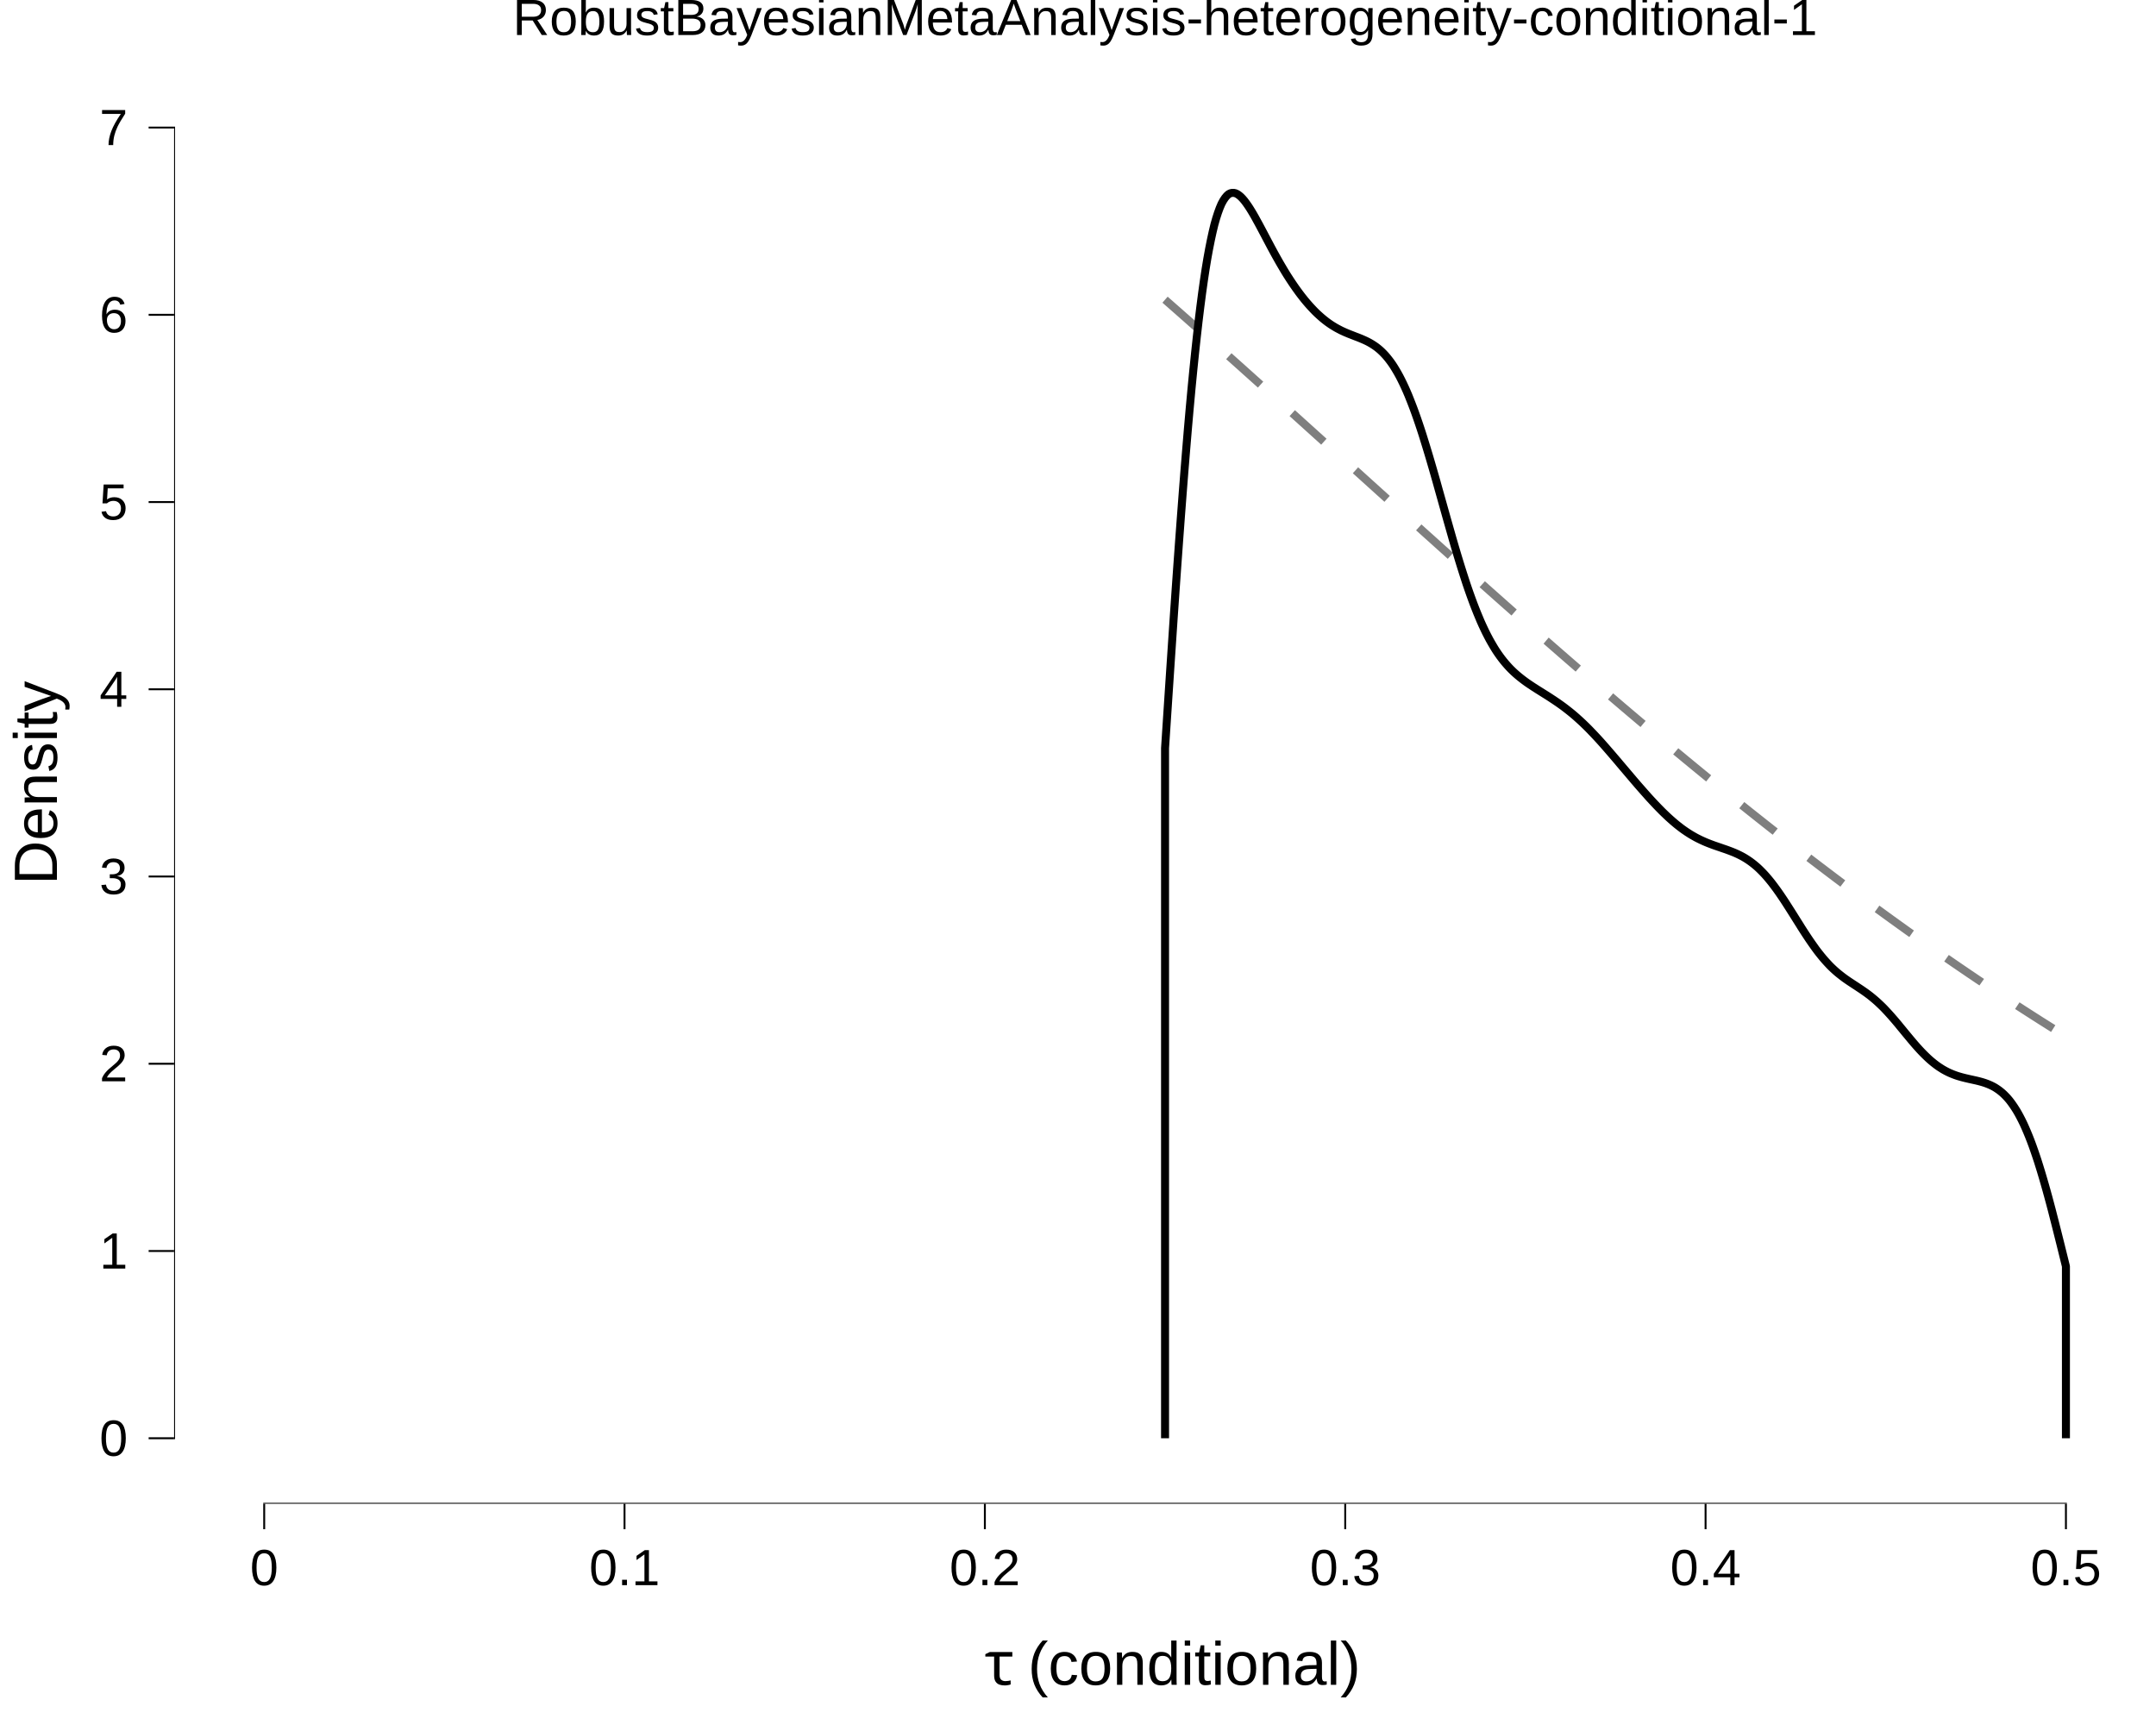
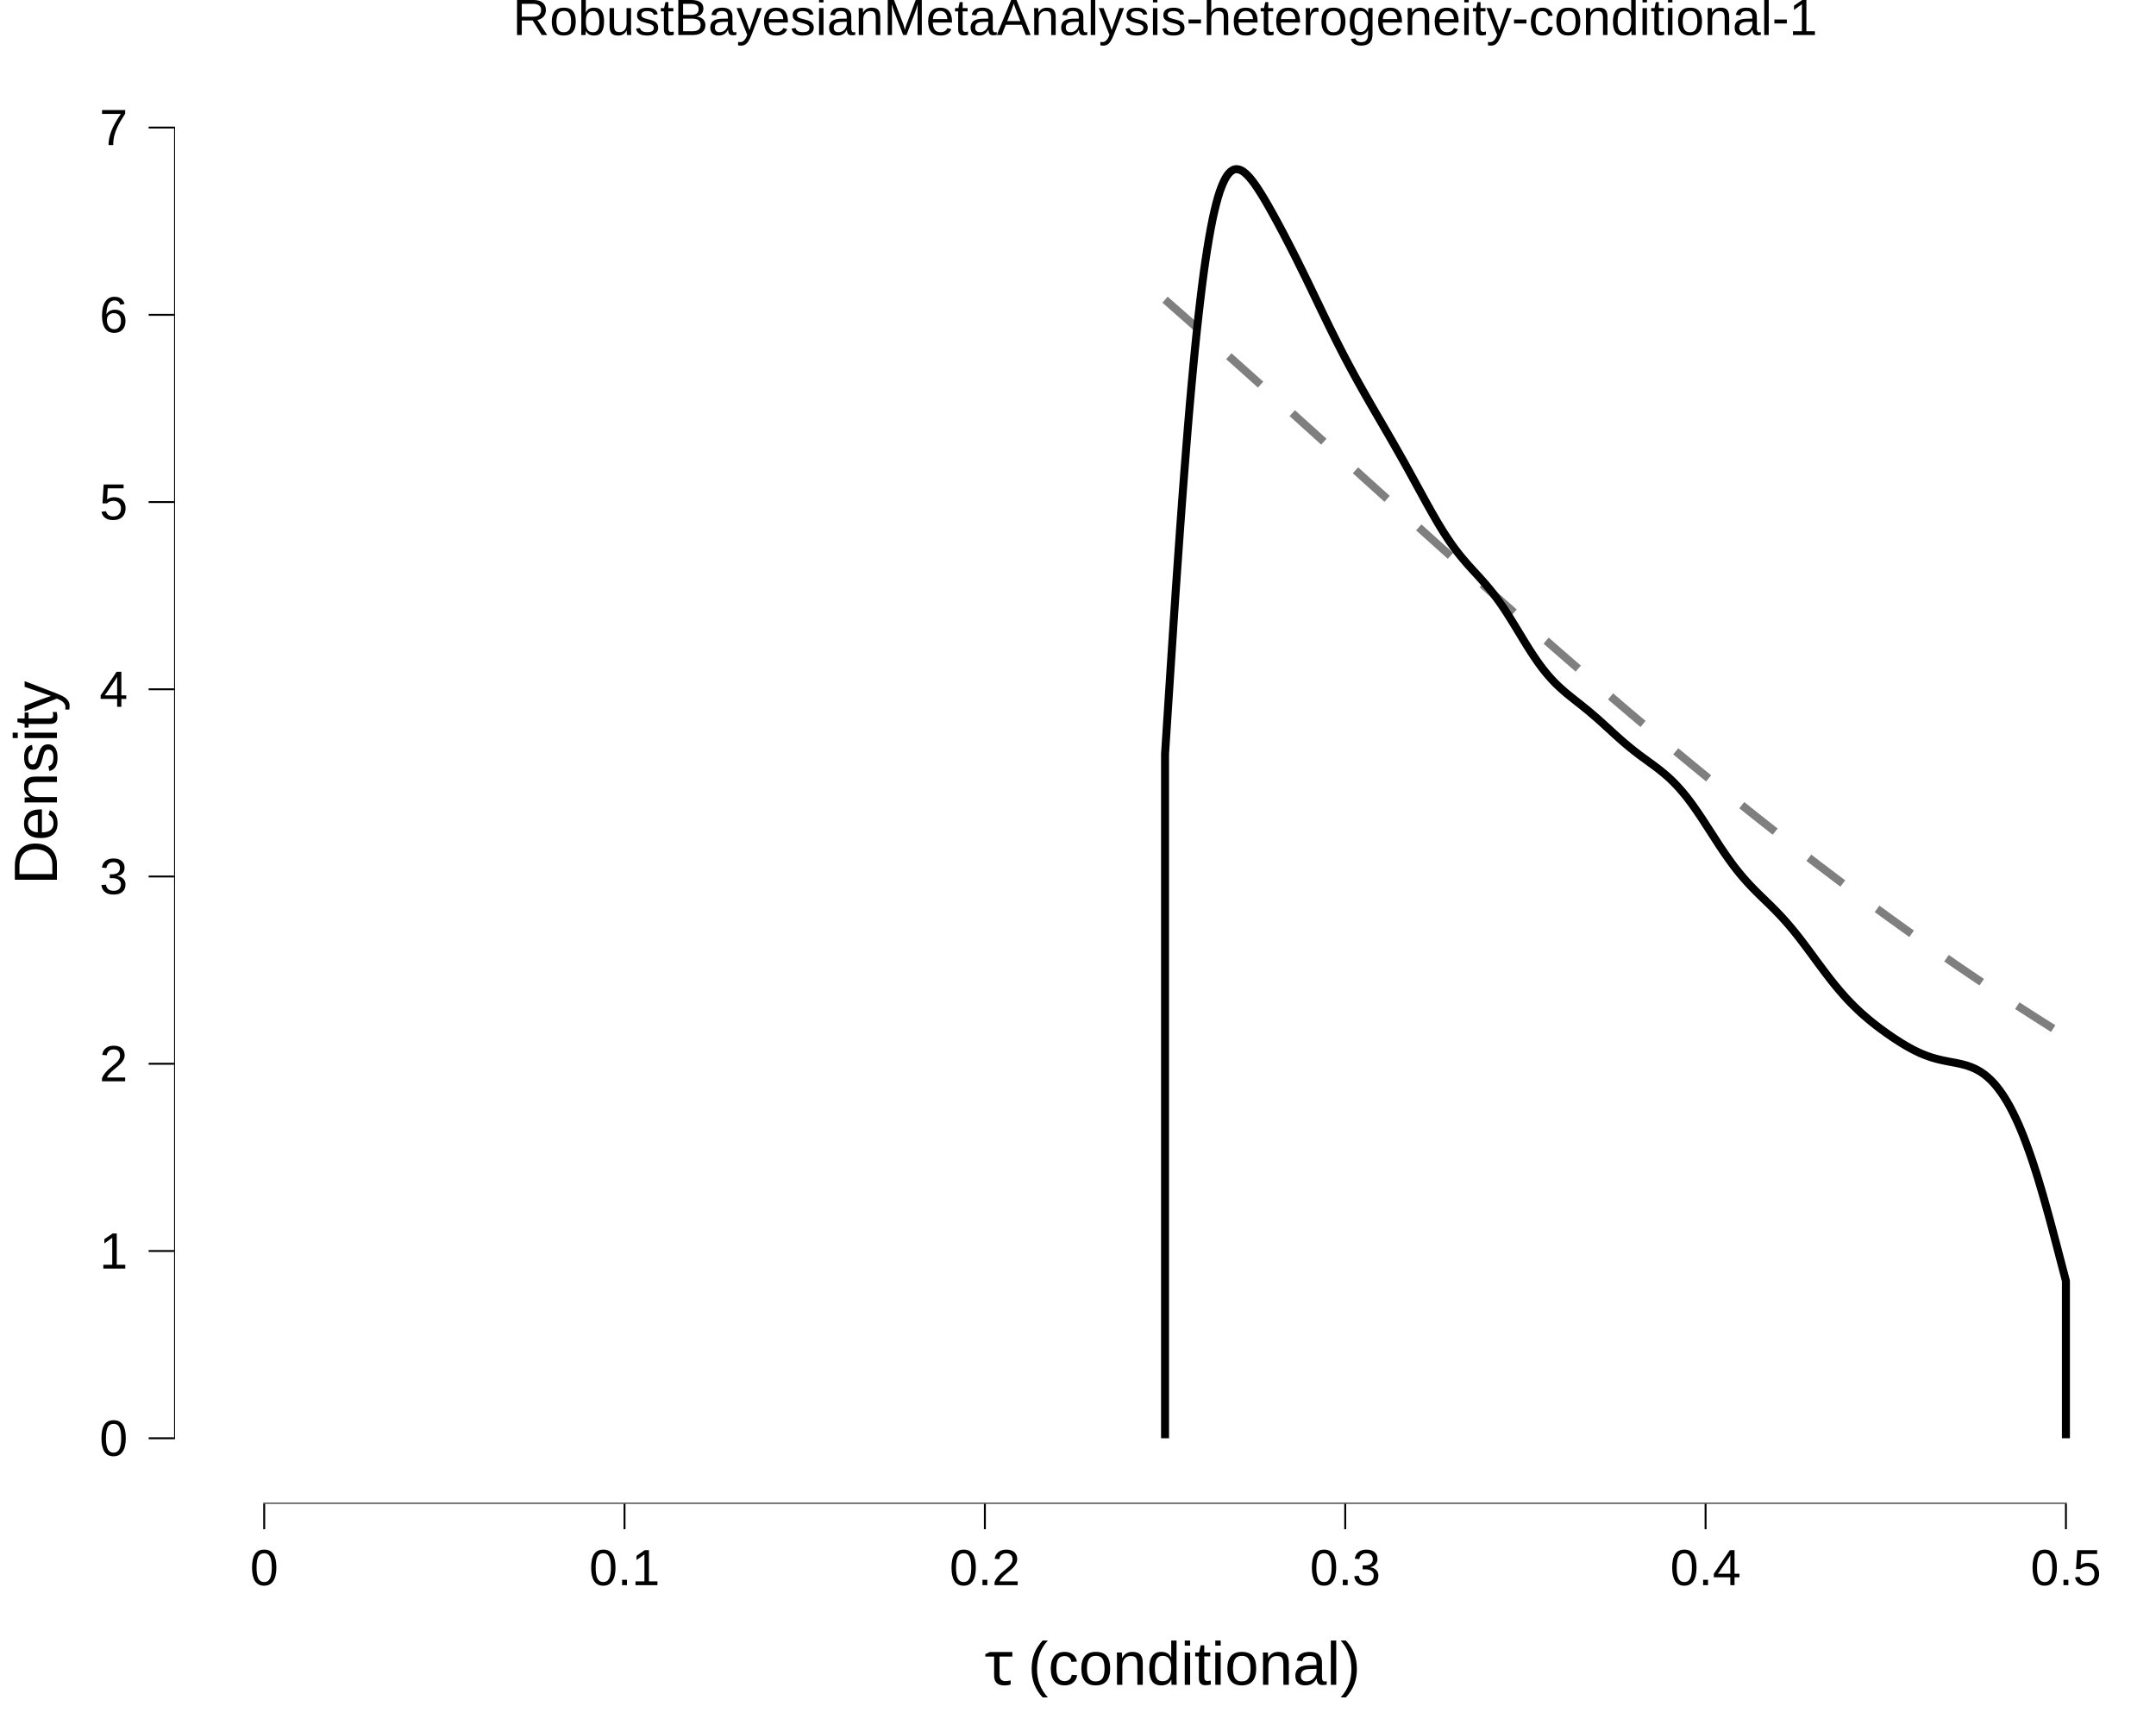
<svg xmlns="http://www.w3.org/2000/svg" viewBox="0 0 720.00 576.00">
  <defs>
    <style type="text/css">
    line, polyline, polygon, path, rect, circle {
      fill: none;
      stroke: #000000;
      stroke-linecap: round;
      stroke-linejoin: round;
      stroke-miterlimit: 10.00;
    }
  </style>
  </defs>
  <rect width="100%" height="100%" style="stroke: none; fill: #FFFFFF;" />
  <rect x="0.00" y="0.00" width="720.00" height="576.00" style="stroke-width: 10.67; stroke: none;" />
  <defs>
    <clipPath id="cpNTguMTR8NzIwLjAwfDUwMi4xM3wyMC43MQ==">
      <rect x="58.14" y="20.71" width="661.86" height="481.41" />
    </clipPath>
  </defs>
  <rect x="58.14" y="20.71" width="661.86" height="481.41" style="stroke-width: 10.67; stroke: none;" clip-path="url(#cpNTguMTR8NzIwLjAwfDUwMi4xM3wyMC43MQ==)" />
  <polyline points="389.07,100.07 389.37,100.33 389.67,100.60 389.97,100.86 390.27,101.13 390.58,101.39 390.88,101.66 391.18,101.92 391.48,102.19 391.78,102.45 392.08,102.72 392.38,102.98 392.68,103.25 392.99,103.51 393.29,103.78 393.59,104.04 393.89,104.31 394.19,104.57 394.49,104.84 394.79,105.10 395.09,105.37 395.39,105.64 395.70,105.90 396.00,106.17 396.30,106.43 396.60,106.70 396.90,106.97 397.20,107.23 397.50,107.50 397.80,107.77 398.10,108.03 398.41,108.30 398.71,108.57 399.01,108.83 399.31,109.10 399.61,109.37 399.91,109.63 400.21,109.90 400.51,110.17 400.81,110.43 401.12,110.70 401.42,110.97 401.72,111.24 402.02,111.50 402.32,111.77 402.62,112.04 402.92,112.30 403.22,112.57 403.53,112.84 403.83,113.11 404.13,113.38 404.43,113.64 404.73,113.91 405.03,114.18 405.33,114.45 405.63,114.72 405.93,114.98 406.24,115.25 406.54,115.52 406.84,115.79 407.14,116.06 407.44,116.32 407.74,116.59 408.04,116.86 408.34,117.13 408.64,117.40 408.95,117.67 409.25,117.94 409.55,118.20 409.85,118.47 410.15,118.74 410.45,119.01 410.75,119.28 411.05,119.55 411.36,119.82 411.66,120.09 411.96,120.36 412.26,120.63 412.56,120.90 412.86,121.16 413.16,121.43 413.46,121.70 413.76,121.97 414.07,122.24 414.37,122.51 414.67,122.78 414.97,123.05 415.27,123.32 415.57,123.59 415.87,123.86 416.17,124.13 416.47,124.40 416.78,124.67 417.08,124.94 417.38,125.21 417.68,125.48 417.98,125.75 418.28,126.02 418.58,126.29 418.88,126.56 419.18,126.83 419.49,127.10 419.79,127.37 420.09,127.64 420.39,127.91 420.69,128.18 420.99,128.45 421.29,128.72 421.59,128.99 421.90,129.26 422.20,129.54 422.50,129.81 422.80,130.08 423.10,130.35 423.40,130.62 423.70,130.89 424.00,131.16 424.30,131.43 424.61,131.70 424.91,131.97 425.21,132.24 425.51,132.51 425.81,132.79 426.11,133.06 426.41,133.33 426.71,133.60 427.01,133.87 427.32,134.14 427.62,134.41 427.92,134.68 428.22,134.95 428.52,135.23 428.82,135.50 429.12,135.77 429.42,136.04 429.73,136.31 430.03,136.58 430.33,136.85 430.63,137.13 430.93,137.40 431.23,137.67 431.53,137.94 431.83,138.21 432.13,138.48 432.44,138.75 432.74,139.03 433.04,139.30 433.34,139.57 433.64,139.84 433.94,140.11 434.24,140.38 434.54,140.66 434.84,140.93 435.15,141.20 435.45,141.47 435.75,141.74 436.05,142.02 436.35,142.29 436.65,142.56 436.95,142.83 437.25,143.10 437.55,143.37 437.86,143.65 438.16,143.92 438.46,144.19 438.76,144.46 439.06,144.73 439.36,145.01 439.66,145.28 439.96,145.55 440.27,145.82 440.57,146.09 440.87,146.37 441.17,146.64 441.47,146.91 441.77,147.18 442.07,147.46 442.37,147.73 442.67,148.00 442.98,148.27 443.28,148.54 443.58,148.82 443.88,149.09 444.18,149.36 444.48,149.63 444.78,149.90 445.08,150.18 445.38,150.45 445.69,150.72 445.99,150.99 446.29,151.27 446.59,151.54 446.89,151.81 447.19,152.08 447.49,152.35 447.79,152.63 448.09,152.90 448.40,153.17 448.70,153.44 449.00,153.71 449.30,153.99 449.60,154.26 449.90,154.53 450.20,154.80 450.50,155.08 450.81,155.35 451.11,155.62 451.41,155.89 451.71,156.16 452.01,156.44 452.31,156.71 452.61,156.98 452.91,157.25 453.21,157.53 453.52,157.80 453.82,158.07 454.12,158.34 454.42,158.61 454.72,158.89 455.02,159.16 455.32,159.43 455.62,159.70 455.92,159.97 456.23,160.25 456.53,160.52 456.83,160.79 457.13,161.06 457.43,161.34 457.73,161.61 458.03,161.88 458.33,162.15 458.64,162.42 458.94,162.70 459.24,162.97 459.54,163.24 459.84,163.51 460.14,163.78 460.44,164.06 460.74,164.33 461.04,164.60 461.35,164.87 461.65,165.14 461.95,165.41 462.25,165.69 462.55,165.96 462.85,166.23 463.15,166.50 463.45,166.77 463.75,167.05 464.06,167.32 464.36,167.59 464.66,167.86 464.96,168.13 465.26,168.40 465.56,168.68 465.86,168.95 466.16,169.22 466.46,169.49 466.77,169.76 467.07,170.03 467.37,170.31 467.67,170.58 467.97,170.85 468.27,171.12 468.57,171.39 468.87,171.66 469.18,171.93 469.48,172.21 469.78,172.48 470.08,172.75 470.38,173.02 470.68,173.29 470.98,173.56 471.28,173.83 471.58,174.10 471.89,174.38 472.19,174.65 472.49,174.92 472.79,175.19 473.09,175.46 473.39,175.73 473.69,176.00 473.99,176.27 474.29,176.54 474.60,176.81 474.90,177.09 475.20,177.36 475.50,177.63 475.80,177.90 476.10,178.17 476.40,178.44 476.70,178.71 477.00,178.98 477.31,179.25 477.61,179.52 477.91,179.79 478.21,180.06 478.51,180.33 478.81,180.60 479.11,180.87 479.41,181.14 479.72,181.42 480.02,181.69 480.32,181.96 480.62,182.23 480.92,182.50 481.22,182.77 481.52,183.04 481.82,183.31 482.12,183.58 482.43,183.85 482.73,184.12 483.03,184.39 483.33,184.66 483.63,184.93 483.93,185.20 484.23,185.47 484.53,185.74 484.83,186.01 485.14,186.27 485.44,186.54 485.74,186.81 486.04,187.08 486.34,187.35 486.64,187.62 486.94,187.89 487.24,188.16 487.55,188.43 487.85,188.70 488.15,188.97 488.45,189.24 488.75,189.51 489.05,189.78 489.35,190.04 489.65,190.31 489.95,190.58 490.26,190.85 490.56,191.12 490.86,191.39 491.16,191.66 491.46,191.93 491.76,192.20 492.06,192.46 492.36,192.73 492.66,193.00 492.97,193.27 493.27,193.54 493.57,193.81 493.87,194.07 494.17,194.34 494.47,194.61 494.77,194.88 495.07,195.15 495.37,195.41 495.68,195.68 495.98,195.95 496.28,196.22 496.58,196.49 496.88,196.75 497.18,197.02 497.48,197.29 497.78,197.56 498.09,197.82 498.39,198.09 498.69,198.36 498.99,198.63 499.29,198.89 499.59,199.16 499.89,199.43 500.19,199.69 500.49,199.96 500.80,200.23 501.10,200.50 501.40,200.76 501.70,201.03 502.00,201.30 502.30,201.56 502.60,201.83 502.90,202.10 503.20,202.36 503.51,202.63 503.81,202.89 504.11,203.16 504.41,203.43 504.71,203.69 505.01,203.96 505.31,204.23 505.61,204.49 505.92,204.76 506.22,205.02 506.52,205.29 506.82,205.56 507.12,205.82 507.42,206.09 507.72,206.35 508.02,206.62 508.32,206.88 508.63,207.15 508.93,207.41 509.23,207.68 509.53,207.94 509.83,208.21 510.13,208.47 510.43,208.74 510.73,209.00 511.03,209.27 511.34,209.53 511.64,209.80 511.94,210.06 512.24,210.33 512.54,210.59 512.84,210.86 513.14,211.12 513.44,211.38 513.74,211.65 514.05,211.91 514.35,212.18 514.65,212.44 514.95,212.70 515.25,212.97 515.55,213.23 515.85,213.49 516.15,213.76 516.46,214.02 516.76,214.28 517.06,214.55 517.36,214.81 517.66,215.07 517.96,215.34 518.26,215.60 518.56,215.86 518.86,216.13 519.17,216.39 519.47,216.65 519.77,216.91 520.07,217.18 520.37,217.44 520.67,217.70 520.97,217.96 521.27,218.23 521.57,218.49 521.88,218.75 522.18,219.01 522.48,219.27 522.78,219.54 523.08,219.80 523.38,220.06 523.68,220.32 523.98,220.58 524.28,220.84 524.59,221.11 524.89,221.37 525.19,221.63 525.49,221.89 525.79,222.15 526.09,222.41 526.39,222.67 526.69,222.93 527.00,223.19 527.30,223.45 527.60,223.71 527.90,223.97 528.20,224.23 528.50,224.50 528.80,224.76 529.10,225.02 529.40,225.28 529.71,225.54 530.01,225.79 530.31,226.05 530.61,226.31 530.91,226.57 531.21,226.83 531.51,227.09 531.81,227.35 532.11,227.61 532.42,227.87 532.72,228.13 533.02,228.39 533.32,228.65 533.62,228.91 533.92,229.16 534.22,229.42 534.52,229.68 534.83,229.94 535.13,230.20 535.43,230.46 535.73,230.71 536.03,230.97 536.33,231.23 536.63,231.49 536.93,231.75 537.23,232.00 537.54,232.26 537.84,232.52 538.14,232.77 538.44,233.03 538.74,233.29 539.04,233.55 539.34,233.80 539.64,234.06 539.94,234.32 540.25,234.57 540.55,234.83 540.85,235.09 541.15,235.34 541.45,235.60 541.75,235.86 542.05,236.11 542.35,236.37 542.65,236.62 542.96,236.88 543.26,237.13 543.56,237.39 543.86,237.65 544.16,237.90 544.46,238.16 544.76,238.41 545.06,238.67 545.37,238.92 545.67,239.18 545.97,239.43 546.27,239.69 546.57,239.94 546.87,240.19 547.17,240.45 547.47,240.70 547.77,240.96 548.08,241.21 548.38,241.47 548.68,241.72 548.98,241.97 549.28,242.23 549.58,242.48 549.88,242.73 550.18,242.99 550.48,243.24 550.79,243.49 551.09,243.75 551.39,244.00 551.69,244.25 551.99,244.50 552.29,244.76 552.59,245.01 552.89,245.26 553.20,245.51 553.50,245.77 553.80,246.02 554.10,246.27 554.40,246.52 554.70,246.77 555.00,247.03 555.30,247.28 555.60,247.53 555.91,247.78 556.21,248.03 556.51,248.28 556.81,248.53 557.11,248.78 557.41,249.03 557.71,249.28 558.01,249.53 558.31,249.79 558.62,250.04 558.92,250.29 559.22,250.54 559.52,250.79 559.82,251.04 560.12,251.29 560.42,251.53 560.72,251.78 561.02,252.03 561.33,252.28 561.63,252.53 561.93,252.78 562.23,253.03 562.53,253.28 562.83,253.53 563.13,253.78 563.43,254.02 563.74,254.27 564.04,254.52 564.34,254.77 564.64,255.02 564.94,255.27 565.24,255.51 565.54,255.76 565.84,256.01 566.14,256.26 566.45,256.50 566.75,256.75 567.05,257.00 567.35,257.24 567.65,257.49 567.95,257.74 568.25,257.98 568.55,258.23 568.85,258.48 569.16,258.72 569.46,258.97 569.76,259.22 570.06,259.46 570.36,259.71 570.66,259.95 570.96,260.20 571.26,260.44 571.56,260.69 571.87,260.93 572.17,261.18 572.47,261.42 572.77,261.67 573.07,261.91 573.37,262.16 573.67,262.40 573.97,262.65 574.28,262.89 574.58,263.13 574.88,263.38 575.18,263.62 575.48,263.87 575.78,264.11 576.08,264.35 576.38,264.60 576.68,264.84 576.99,265.08 577.29,265.33 577.59,265.57 577.89,265.81 578.19,266.05 578.49,266.30 578.79,266.54 579.09,266.78 579.39,267.02 579.70,267.26 580.00,267.51 580.30,267.75 580.60,267.99 580.90,268.23 581.20,268.47 581.50,268.71 581.80,268.95 582.11,269.20 582.41,269.44 582.71,269.68 583.01,269.92 583.31,270.16 583.61,270.40 583.91,270.64 584.21,270.88 584.51,271.12 584.82,271.36 585.12,271.60 585.42,271.84 585.72,272.08 586.02,272.32 586.32,272.55 586.62,272.79 586.92,273.03 587.22,273.27 587.53,273.51 587.83,273.75 588.13,273.99 588.43,274.22 588.73,274.46 589.03,274.70 589.33,274.94 589.63,275.18 589.93,275.41 590.24,275.65 590.54,275.89 590.84,276.13 591.14,276.36 591.44,276.60 591.74,276.84 592.04,277.07 592.34,277.31 592.65,277.54 592.95,277.78 593.25,278.02 593.55,278.25 593.85,278.49 594.15,278.72 594.45,278.96 594.75,279.20 595.05,279.43 595.36,279.67 595.66,279.90 595.96,280.14 596.26,280.37 596.56,280.60 596.86,280.84 597.16,281.07 597.46,281.31 597.76,281.54 598.07,281.78 598.37,282.01 598.67,282.24 598.97,282.48 599.27,282.71 599.57,282.94 599.87,283.18 600.17,283.41 600.48,283.64 600.78,283.87 601.08,284.11 601.38,284.34 601.68,284.57 601.98,284.80 602.28,285.04 602.58,285.27 602.88,285.50 603.19,285.73 603.49,285.96 603.79,286.19 604.09,286.42 604.39,286.66 604.69,286.89 604.99,287.12 605.29,287.35 605.59,287.58 605.90,287.81 606.20,288.04 606.50,288.27 606.80,288.50 607.10,288.73 607.40,288.96 607.70,289.19 608.00,289.42 608.30,289.64 608.61,289.87 608.91,290.10 609.21,290.33 609.51,290.56 609.81,290.79 610.11,291.02 610.41,291.24 610.71,291.47 611.02,291.70 611.32,291.93 611.62,292.16 611.92,292.38 612.22,292.61 612.52,292.84 612.82,293.06 613.12,293.29 613.42,293.52 613.73,293.74 614.03,293.97 614.33,294.20 614.63,294.42 614.93,294.65 615.23,294.87 615.53,295.10 615.83,295.33 616.13,295.55 616.44,295.78 616.74,296.00 617.04,296.23 617.34,296.45 617.64,296.68 617.94,296.90 618.24,297.12 618.54,297.35 618.84,297.57 619.15,297.80 619.45,298.02 619.75,298.24 620.05,298.47 620.35,298.69 620.65,298.91 620.95,299.14 621.25,299.36 621.56,299.58 621.86,299.81 622.16,300.03 622.46,300.25 622.76,300.47 623.06,300.69 623.36,300.92 623.66,301.14 623.96,301.36 624.27,301.58 624.57,301.80 624.87,302.02 625.17,302.24 625.47,302.46 625.77,302.68 626.07,302.91 626.37,303.13 626.67,303.35 626.98,303.57 627.28,303.79 627.58,304.01 627.88,304.22 628.18,304.44 628.48,304.66 628.78,304.88 629.08,305.10 629.39,305.32 629.69,305.54 629.99,305.76 630.29,305.98 630.59,306.19 630.89,306.41 631.19,306.63 631.49,306.85 631.79,307.07 632.10,307.28 632.40,307.50 632.70,307.72 633.00,307.93 633.30,308.15 633.60,308.37 633.90,308.58 634.20,308.80 634.50,309.02 634.81,309.23 635.11,309.45 635.41,309.66 635.71,309.88 636.01,310.10 636.31,310.31 636.61,310.53 636.91,310.74 637.21,310.96 637.52,311.17 637.82,311.39 638.12,311.60 638.42,311.81 638.72,312.03 639.02,312.24 639.32,312.46 639.62,312.67 639.93,312.88 640.23,313.10 640.53,313.31 640.83,313.52 641.13,313.73 641.43,313.95 641.73,314.16 642.03,314.37 642.33,314.58 642.64,314.80 642.94,315.01 643.24,315.22 643.54,315.43 643.84,315.64 644.14,315.85 644.44,316.06 644.74,316.28 645.04,316.49 645.35,316.70 645.65,316.91 645.95,317.12 646.25,317.33 646.55,317.54 646.85,317.75 647.15,317.96 647.45,318.17 647.75,318.38 648.06,318.59 648.36,318.79 648.66,319.00 648.96,319.21 649.26,319.42 649.56,319.63 649.86,319.84 650.16,320.05 650.47,320.25 650.77,320.46 651.07,320.67 651.37,320.88 651.67,321.08 651.97,321.29 652.27,321.50 652.57,321.70 652.87,321.91 653.18,322.12 653.48,322.32 653.78,322.53 654.08,322.74 654.38,322.94 654.68,323.15 654.98,323.35 655.28,323.56 655.58,323.76 655.89,323.97 656.19,324.17 656.49,324.38 656.79,324.58 657.09,324.79 657.39,324.99 657.69,325.20 657.99,325.40 658.30,325.60 658.60,325.81 658.90,326.01 659.20,326.21 659.50,326.42 659.80,326.62 660.10,326.82 660.40,327.03 660.70,327.23 661.01,327.43 661.31,327.63 661.61,327.83 661.91,328.04 662.21,328.24 662.51,328.44 662.81,328.64 663.11,328.84 663.41,329.04 663.72,329.24 664.02,329.44 664.32,329.65 664.62,329.85 664.92,330.05 665.22,330.25 665.52,330.45 665.82,330.65 666.12,330.85 666.43,331.04 666.73,331.24 667.03,331.44 667.33,331.64 667.63,331.84 667.93,332.04 668.23,332.24 668.53,332.44 668.84,332.63 669.14,332.83 669.44,333.03 669.74,333.23 670.04,333.43 670.34,333.62 670.64,333.82 670.94,334.02 671.24,334.21 671.55,334.41 671.85,334.61 672.15,334.80 672.45,335.00 672.75,335.19 673.05,335.39 673.35,335.59 673.65,335.78 673.95,335.98 674.26,336.17 674.56,336.37 674.86,336.56 675.16,336.76 675.46,336.95 675.76,337.15 676.06,337.34 676.36,337.53 676.67,337.73 676.97,337.92 677.27,338.12 677.57,338.31 677.87,338.50 678.17,338.69 678.47,338.89 678.77,339.08 679.07,339.27 679.38,339.47 679.68,339.66 679.98,339.85 680.28,340.04 680.58,340.23 680.88,340.42 681.18,340.62 681.48,340.81 681.78,341.00 682.09,341.19 682.39,341.38 682.69,341.57 682.99,341.76 683.29,341.95 683.59,342.14 683.89,342.33 684.19,342.52 684.49,342.71 684.80,342.90 685.10,343.09 685.40,343.28 685.70,343.47 686.00,343.66 686.30,343.84 686.60,344.03 686.90,344.22 687.21,344.41 687.51,344.60 687.81,344.78 688.11,344.97 688.41,345.16 688.71,345.35 689.01,345.53 689.31,345.72 689.61,345.91 689.92,346.09 " style="stroke-width: 2.67; stroke: #7F7F7F; stroke-dasharray: 14.23,14.23; stroke-linecap: butt;" clip-path="url(#cpNTguMTR8NzIwLjAwfDUwMi4xM3wyMC43MQ==)" />
-   <polyline points="389.07,480.25 389.07,249.80 389.66,240.79 390.25,231.82 390.84,222.93 391.43,214.15 392.01,205.48 392.60,196.94 393.19,188.57 393.78,180.42 394.37,172.46 394.96,164.70 395.55,157.16 396.14,149.95 396.72,142.99 397.31,136.28 397.90,129.84 398.49,123.77 399.08,118.00 399.67,112.52 400.26,107.31 400.85,102.49 401.43,98.00 402.02,93.79 402.61,89.87 403.20,86.30 403.79,83.06 404.38,80.10 404.97,77.40 405.55,74.99 406.14,72.91 406.73,71.07 407.32,69.46 407.91,68.07 408.50,66.98 409.09,66.09 409.68,65.38 410.26,64.85 410.85,64.54 411.44,64.40 412.03,64.40 412.62,64.53 413.21,64.81 413.80,65.22 414.39,65.72 414.97,66.32 415.56,67.01 416.15,67.79 416.74,68.63 417.33,69.52 417.92,70.47 418.51,71.46 419.10,72.49 419.68,73.55 420.27,74.62 420.86,75.72 421.45,76.83 422.04,77.94 422.63,79.06 423.22,80.18 423.81,81.29 424.39,82.39 424.98,83.48 425.57,84.57 426.16,85.63 426.75,86.68 427.34,87.72 427.93,88.73 428.52,89.73 429.10,90.70 429.69,91.66 430.28,92.59 430.87,93.50 431.46,94.39 432.05,95.26 432.64,96.11 433.23,96.93 433.81,97.73 434.40,98.51 434.99,99.27 435.58,100.01 436.17,100.72 436.76,101.41 437.35,102.08 437.94,102.72 438.52,103.34 439.11,103.95 439.70,104.53 440.29,105.08 440.88,105.61 441.47,106.13 442.06,106.62 442.65,107.09 443.23,107.53 443.82,107.95 444.41,108.36 445.00,108.74 445.59,109.10 446.18,109.45 446.77,109.77 447.36,110.08 447.94,110.38 448.53,110.65 449.12,110.92 449.71,111.17 450.30,111.42 450.89,111.65 451.48,111.88 452.07,112.11 452.65,112.34 453.24,112.56 453.83,112.79 454.42,113.03 455.01,113.28 455.60,113.54 456.19,113.81 456.78,114.10 457.36,114.41 457.95,114.75 458.54,115.12 459.13,115.51 459.72,115.93 460.31,116.40 460.90,116.90 461.49,117.45 462.07,118.03 462.66,118.66 463.25,119.35 463.84,120.09 464.43,120.87 465.02,121.71 465.61,122.62 466.19,123.58 466.78,124.59 467.37,125.66 467.96,126.81 468.55,128.01 469.14,129.27 469.73,130.59 470.32,131.97 470.90,133.42 471.49,134.92 472.08,136.47 472.67,138.08 473.26,139.76 473.85,141.48 474.44,143.25 475.03,145.06 475.61,146.93 476.20,148.83 476.79,150.77 477.38,152.74 477.97,154.75 478.56,156.78 479.15,158.83 479.74,160.90 480.32,162.99 480.91,165.09 481.50,167.19 482.09,169.29 482.68,171.39 483.27,173.49 483.86,175.57 484.45,177.64 485.03,179.69 485.62,181.72 486.21,183.72 486.80,185.69 487.39,187.63 487.98,189.53 488.57,191.39 489.16,193.22 489.74,195.00 490.33,196.73 490.92,198.41 491.51,200.04 492.10,201.63 492.69,203.16 493.28,204.64 493.87,206.06 494.45,207.44 495.04,208.76 495.63,210.02 496.22,211.24 496.81,212.40 497.40,213.52 497.99,214.57 498.58,215.58 499.16,216.55 499.75,217.47 500.34,218.34 500.93,219.17 501.52,219.96 502.11,220.71 502.70,221.42 503.29,222.10 503.87,222.74 504.46,223.36 505.05,223.94 505.64,224.50 506.23,225.03 506.82,225.54 507.41,226.03 508.00,226.50 508.58,226.95 509.17,227.39 509.76,227.82 510.35,228.23 510.94,228.63 511.53,229.02 512.12,229.41 512.71,229.78 513.29,230.16 513.88,230.53 514.47,230.90 515.06,231.27 515.65,231.64 516.24,232.01 516.83,232.38 517.42,232.76 518.00,233.14 518.59,233.53 519.18,233.92 519.77,234.32 520.36,234.72 520.95,235.14 521.54,235.56 522.13,235.99 522.71,236.43 523.30,236.89 523.89,237.35 524.48,237.82 525.07,238.30 525.66,238.80 526.25,239.31 526.83,239.83 527.42,240.36 528.01,240.90 528.60,241.45 529.19,242.02 529.78,242.59 530.37,243.18 530.96,243.78 531.54,244.39 532.13,245.00 532.72,245.63 533.31,246.26 533.90,246.90 534.49,247.55 535.08,248.21 535.67,248.88 536.25,249.54 536.84,250.22 537.43,250.90 538.02,251.58 538.61,252.27 539.20,252.96 539.79,253.65 540.38,254.34 540.96,255.04 541.55,255.73 542.14,256.43 542.73,257.12 543.32,257.82 543.91,258.51 544.50,259.21 545.09,259.90 545.67,260.59 546.26,261.27 546.85,261.96 547.44,262.64 548.03,263.31 548.62,263.98 549.21,264.65 549.80,265.31 550.38,265.97 550.97,266.62 551.56,267.26 552.15,267.89 552.74,268.52 553.33,269.14 553.92,269.75 554.51,270.35 555.09,270.94 555.68,271.51 556.27,272.08 556.86,272.64 557.45,273.18 558.04,273.71 558.63,274.23 559.22,274.73 559.80,275.22 560.39,275.69 560.98,276.15 561.57,276.60 562.16,277.03 562.75,277.44 563.34,277.84 563.93,278.22 564.51,278.59 565.10,278.94 565.69,279.28 566.28,279.61 566.87,279.92 567.46,280.21 568.05,280.50 568.64,280.77 569.22,281.03 569.81,281.28 570.40,281.52 570.99,281.75 571.58,281.97 572.17,282.19 572.76,282.40 573.35,282.60 573.93,282.80 574.52,283.00 575.11,283.21 575.70,283.41 576.29,283.61 576.88,283.82 577.47,284.04 578.06,284.26 578.64,284.49 579.23,284.73 579.82,284.99 580.41,285.26 581.00,285.55 581.59,285.85 582.18,286.17 582.77,286.52 583.35,286.88 583.94,287.27 584.53,287.68 585.12,288.12 585.71,288.58 586.30,289.07 586.89,289.58 587.48,290.13 588.06,290.70 588.65,291.30 589.24,291.92 589.83,292.58 590.42,293.27 591.01,293.98 591.60,294.71 592.18,295.47 592.77,296.26 593.36,297.06 593.95,297.89 594.54,298.74 595.13,299.61 595.72,300.49 596.31,301.39 596.89,302.30 597.48,303.22 598.07,304.15 598.66,305.08 599.25,306.02 599.84,306.96 600.43,307.90 601.02,308.83 601.60,309.77 602.19,310.69 602.78,311.60 603.37,312.50 603.96,313.39 604.55,314.26 605.14,315.11 605.73,315.94 606.31,316.76 606.90,317.55 607.49,318.31 608.08,319.05 608.67,319.77 609.26,320.46 609.85,321.12 610.44,321.76 611.02,322.38 611.61,322.97 612.20,323.53 612.79,324.07 613.38,324.59 613.97,325.08 614.56,325.55 615.15,326.01 615.73,326.45 616.32,326.88 616.91,327.29 617.50,327.69 618.09,328.08 618.68,328.47 619.27,328.86 619.86,329.24 620.44,329.63 621.03,330.02 621.62,330.41 622.21,330.82 622.80,331.23 623.39,331.65 623.98,332.09 624.57,332.54 625.15,333.01 625.74,333.50 626.33,334.00 626.92,334.52 627.51,335.07 628.10,335.63 628.69,336.20 629.28,336.80 629.86,337.42 630.45,338.05 631.04,338.70 631.63,339.36 632.22,340.04 632.81,340.72 633.40,341.42 633.99,342.12 634.57,342.84 635.16,343.55 635.75,344.27 636.34,344.99 636.93,345.70 637.52,346.41 638.11,347.12 638.70,347.82 639.28,348.50 639.87,349.18 640.46,349.84 641.05,350.49 641.64,351.12 642.23,351.73 642.82,352.32 643.41,352.89 643.99,353.44 644.58,353.97 645.17,354.47 645.76,354.95 646.35,355.41 646.94,355.85 647.53,356.26 648.12,356.64 648.70,357.01 649.29,357.35 649.88,357.67 650.47,357.97 651.06,358.25 651.65,358.50 652.24,358.74 652.82,358.96 653.41,359.17 654.00,359.36 654.59,359.53 655.18,359.70 655.77,359.85 656.36,360.00 656.95,360.13 657.53,360.27 658.12,360.40 658.71,360.53 659.30,360.66 659.89,360.79 660.48,360.93 661.07,361.08 661.66,361.24 662.24,361.41 662.83,361.60 663.42,361.81 664.01,362.04 664.60,362.29 665.19,362.57 665.78,362.87 666.37,363.21 666.95,363.59 667.54,364.00 668.13,364.46 668.72,364.95 669.31,365.50 669.90,366.10 670.49,366.74 671.08,367.44 671.66,368.20 672.25,369.03 672.84,369.91 673.43,370.84 674.02,371.86 674.61,372.95 675.20,374.10 675.79,375.31 676.37,376.60 676.96,377.97 677.55,379.40 678.14,380.90 678.73,382.48 679.32,384.14 679.91,385.86 680.50,387.64 681.08,389.49 681.67,391.41 682.26,393.40 682.85,395.43 683.44,397.51 684.03,399.66 684.62,401.85 685.21,404.08 685.79,406.35 686.38,408.65 686.97,410.99 687.56,413.34 688.15,415.70 688.74,418.08 689.33,420.46 689.92,422.85 689.92,480.25 " style="stroke-width: 2.67; stroke-linecap: butt;" clip-path="url(#cpNTguMTR8NzIwLjAwfDUwMi4xM3wyMC43MQ==)" />
+   <polyline points="389.07,480.25 389.07,251.75 389.66,242.58 390.25,233.46 390.84,224.41 391.43,215.45 392.01,206.58 392.60,197.85 393.19,189.31 393.78,180.93 394.37,172.73 394.96,164.74 395.55,157.04 396.14,149.57 396.72,142.34 397.31,135.36 397.90,128.76 398.49,122.43 399.08,116.37 399.67,110.60 400.26,105.21 400.85,100.13 401.43,95.34 402.02,90.84 402.61,86.69 403.20,82.88 403.79,79.34 404.38,76.07 404.97,73.10 405.55,70.47 406.14,68.08 406.73,65.93 407.32,64.02 407.91,62.41 408.50,61.01 409.09,59.80 409.68,58.79 410.26,58.01 410.85,57.40 411.44,56.95 412.03,56.64 412.62,56.50 413.21,56.50 413.80,56.61 414.39,56.83 414.97,57.15 415.56,57.58 416.15,58.09 416.74,58.66 417.33,59.30 417.92,60.02 418.51,60.78 419.10,61.59 419.68,62.43 420.27,63.32 420.86,64.25 421.45,65.19 422.04,66.16 422.63,67.16 423.22,68.17 423.81,69.20 424.39,70.24 424.98,71.29 425.57,72.36 426.16,73.44 426.75,74.52 427.34,75.62 427.93,76.73 428.52,77.84 429.10,78.96 429.69,80.09 430.28,81.22 430.87,82.37 431.46,83.52 432.05,84.68 432.64,85.85 433.23,87.02 433.81,88.21 434.40,89.40 434.99,90.59 435.58,91.79 436.17,93.00 436.76,94.21 437.35,95.43 437.94,96.65 438.52,97.87 439.11,99.10 439.70,100.32 440.29,101.55 440.88,102.77 441.47,104.00 442.06,105.22 442.65,106.43 443.23,107.64 443.82,108.85 444.41,110.05 445.00,111.24 445.59,112.42 446.18,113.60 446.77,114.77 447.36,115.93 447.94,117.07 448.53,118.21 449.12,119.35 449.71,120.47 450.30,121.58 450.89,122.68 451.48,123.77 452.07,124.86 452.65,125.93 453.24,127.00 453.83,128.06 454.42,129.12 455.01,130.16 455.60,131.20 456.19,132.24 456.78,133.27 457.36,134.29 457.95,135.32 458.54,136.33 459.13,137.35 459.72,138.36 460.31,139.38 460.90,140.39 461.49,141.40 462.07,142.41 462.66,143.43 463.25,144.44 463.84,145.46 464.43,146.48 465.02,147.50 465.61,148.53 466.19,149.56 466.78,150.59 467.37,151.63 467.96,152.67 468.55,153.72 469.14,154.77 469.73,155.83 470.32,156.89 470.90,157.96 471.49,159.03 472.08,160.10 472.67,161.17 473.26,162.25 473.85,163.33 474.44,164.41 475.03,165.48 475.61,166.55 476.20,167.62 476.79,168.69 477.38,169.74 477.97,170.79 478.56,171.82 479.15,172.84 479.74,173.86 480.32,174.85 480.91,175.82 481.50,176.78 482.09,177.73 482.68,178.64 483.27,179.54 483.86,180.42 484.45,181.27 485.03,182.11 485.62,182.91 486.21,183.70 486.80,184.47 487.39,185.22 487.98,185.94 488.57,186.65 489.16,187.34 489.74,188.02 490.33,188.69 490.92,189.34 491.51,189.99 492.10,190.64 492.69,191.28 493.28,191.92 493.87,192.56 494.45,193.21 495.04,193.87 495.63,194.54 496.22,195.22 496.81,195.91 497.40,196.62 497.99,197.35 498.58,198.09 499.16,198.86 499.75,199.64 500.34,200.45 500.93,201.28 501.52,202.13 502.11,202.99 502.70,203.88 503.29,204.79 503.87,205.71 504.46,206.64 505.05,207.59 505.64,208.54 506.23,209.51 506.82,210.47 507.41,211.45 508.00,212.41 508.58,213.38 509.17,214.34 509.76,215.29 510.35,216.23 510.94,217.16 511.53,218.07 512.12,218.97 512.71,219.84 513.29,220.69 513.88,221.52 514.47,222.33 515.06,223.11 515.65,223.86 516.24,224.59 516.83,225.30 517.42,225.98 518.00,226.63 518.59,227.27 519.18,227.88 519.77,228.47 520.36,229.04 520.95,229.59 521.54,230.12 522.13,230.64 522.71,231.15 523.30,231.64 523.89,232.12 524.48,232.60 525.07,233.07 525.66,233.54 526.25,234.01 526.83,234.47 527.42,234.93 528.01,235.40 528.60,235.87 529.19,236.35 529.78,236.82 530.37,237.31 530.96,237.80 531.54,238.30 532.13,238.80 532.72,239.31 533.31,239.82 533.90,240.34 534.49,240.87 535.08,241.40 535.67,241.93 536.25,242.47 536.84,243.01 537.43,243.54 538.02,244.08 538.61,244.62 539.20,245.16 539.79,245.69 540.38,246.22 540.96,246.74 541.55,247.26 542.14,247.77 542.73,248.28 543.32,248.77 543.91,249.26 544.50,249.75 545.09,250.22 545.67,250.69 546.26,251.15 546.85,251.60 547.44,252.05 548.03,252.49 548.62,252.92 549.21,253.35 549.80,253.78 550.38,254.21 550.97,254.64 551.56,255.07 552.15,255.50 552.74,255.94 553.33,256.39 553.92,256.84 554.51,257.30 555.09,257.77 555.68,258.26 556.27,258.76 556.86,259.27 557.45,259.81 558.04,260.36 558.63,260.93 559.22,261.52 559.80,262.13 560.39,262.76 560.98,263.42 561.57,264.09 562.16,264.79 562.75,265.51 563.34,266.25 563.93,267.01 564.51,267.79 565.10,268.59 565.69,269.41 566.28,270.25 566.87,271.10 567.46,271.97 568.05,272.85 568.64,273.73 569.22,274.63 569.81,275.54 570.40,276.45 570.99,277.36 571.58,278.28 572.17,279.19 572.76,280.10 573.35,281.01 573.93,281.91 574.52,282.80 575.11,283.68 575.70,284.55 576.29,285.41 576.88,286.25 577.47,287.08 578.06,287.89 578.64,288.69 579.23,289.47 579.82,290.23 580.41,290.97 581.00,291.69 581.59,292.40 582.18,293.09 582.77,293.76 583.35,294.42 583.94,295.06 584.53,295.69 585.12,296.31 585.71,296.91 586.30,297.51 586.89,298.10 587.48,298.68 588.06,299.25 588.65,299.82 589.24,300.39 589.83,300.97 590.42,301.54 591.01,302.11 591.60,302.69 592.18,303.28 592.77,303.87 593.36,304.48 593.95,305.09 594.54,305.71 595.13,306.34 595.72,306.99 596.31,307.65 596.89,308.31 597.48,309.00 598.07,309.70 598.66,310.40 599.25,311.12 599.84,311.85 600.43,312.60 601.02,313.35 601.60,314.11 602.19,314.89 602.78,315.67 603.37,316.45 603.96,317.24 604.55,318.04 605.14,318.84 605.73,319.64 606.31,320.44 606.90,321.24 607.49,322.03 608.08,322.82 608.67,323.61 609.26,324.40 609.85,325.17 610.44,325.94 611.02,326.70 611.61,327.45 612.20,328.19 612.79,328.92 613.38,329.63 613.97,330.34 614.56,331.03 615.15,331.71 615.73,332.37 616.32,333.03 616.91,333.67 617.50,334.29 618.09,334.90 618.68,335.50 619.27,336.09 619.86,336.66 620.44,337.22 621.03,337.77 621.62,338.31 622.21,338.83 622.80,339.35 623.39,339.85 623.98,340.35 624.57,340.84 625.15,341.31 625.74,341.78 626.33,342.25 626.92,342.70 627.51,343.15 628.10,343.59 628.69,344.02 629.28,344.45 629.86,344.87 630.45,345.28 631.04,345.69 631.63,346.10 632.22,346.50 632.81,346.89 633.40,347.27 633.99,347.65 634.57,348.02 635.16,348.39 635.75,348.74 636.34,349.10 636.93,349.44 637.52,349.77 638.11,350.09 638.70,350.41 639.28,350.71 639.87,351.00 640.46,351.28 641.05,351.56 641.64,351.82 642.23,352.06 642.82,352.30 643.41,352.52 643.99,352.74 644.58,352.94 645.17,353.13 645.76,353.30 646.35,353.47 646.94,353.63 647.53,353.78 648.12,353.92 648.70,354.05 649.29,354.17 649.88,354.29 650.47,354.41 651.06,354.52 651.65,354.63 652.24,354.74 652.82,354.85 653.41,354.97 654.00,355.09 654.59,355.22 655.18,355.36 655.77,355.51 656.36,355.67 656.95,355.85 657.53,356.05 658.12,356.26 658.71,356.50 659.30,356.75 659.89,357.04 660.48,357.35 661.07,357.69 661.66,358.05 662.24,358.46 662.83,358.89 663.42,359.36 664.01,359.87 664.60,360.41 665.19,361.00 665.78,361.63 666.37,362.29 666.95,363.00 667.54,363.76 668.13,364.57 668.72,365.41 669.31,366.31 669.90,367.26 670.49,368.25 671.08,369.30 671.66,370.39 672.25,371.54 672.84,372.75 673.43,374.00 674.02,375.30 674.61,376.66 675.20,378.08 675.79,379.55 676.37,381.07 676.96,382.64 677.55,384.28 678.14,385.96 678.73,387.69 679.32,389.48 679.91,391.32 680.50,393.20 681.08,395.13 681.67,397.10 682.26,399.13 682.85,401.19 683.44,403.28 684.03,405.41 684.62,407.57 685.21,409.76 685.79,411.97 686.38,414.20 686.97,416.44 687.56,418.70 688.15,420.96 688.74,423.22 689.33,425.48 689.92,427.73 689.92,480.25 " style="stroke-width: 2.67; stroke-linecap: butt;" clip-path="url(#cpNTguMTR8NzIwLjAwfDUwMi4xM3wyMC43MQ==)" />
  <line x1="87.91" y1="502.13" x2="690.23" y2="502.13" style="stroke-width: 0.64; stroke-linecap: butt;" clip-path="url(#cpNTguMTR8NzIwLjAwfDUwMi4xM3wyMC43MQ==)" />
  <line x1="58.14" y1="480.56" x2="58.14" y2="42.28" style="stroke-width: 0.64; stroke-linecap: butt;" clip-path="url(#cpNTguMTR8NzIwLjAwfDUwMi4xM3wyMC43MQ==)" />
  <rect x="58.14" y="20.71" width="661.86" height="481.41" style="stroke-width: 0.00; stroke: none;" clip-path="url(#cpNTguMTR8NzIwLjAwfDUwMi4xM3wyMC43MQ==)" />
  <defs>
    <clipPath id="cpMC4wMHw3MjAuMDB8NTc2LjAwfDAuMDA=">
      <rect x="0.00" y="0.00" width="720.00" height="576.00" />
    </clipPath>
  </defs>
  <polyline points="58.14,502.13 58.14,20.71 " style="stroke-width: 0.00; stroke: none; stroke-linecap: butt;" clip-path="url(#cpMC4wMHw3MjAuMDB8NTc2LjAwfDAuMDA=)" />
  <g clip-path="url(#cpMC4wMHw3MjAuMDB8NTc2LjAwfDAuMDA=)">
    <text x="33.21" y="486.10" style="font-size: 17.00px; font-family: Liberation Sans;" textLength="9.45px" lengthAdjust="spacingAndGlyphs">0</text>
  </g>
  <g clip-path="url(#cpMC4wMHw3MjAuMDB8NTc2LjAwfDAuMDA=)">
    <text x="33.21" y="423.58" style="font-size: 17.00px; font-family: Liberation Sans;" textLength="9.45px" lengthAdjust="spacingAndGlyphs">1</text>
  </g>
  <g clip-path="url(#cpMC4wMHw3MjAuMDB8NTc2LjAwfDAuMDA=)">
    <text x="33.21" y="361.05" style="font-size: 17.00px; font-family: Liberation Sans;" textLength="9.45px" lengthAdjust="spacingAndGlyphs">2</text>
  </g>
  <g clip-path="url(#cpMC4wMHw3MjAuMDB8NTc2LjAwfDAuMDA=)">
    <text x="33.21" y="298.53" style="font-size: 17.00px; font-family: Liberation Sans;" textLength="9.45px" lengthAdjust="spacingAndGlyphs">3</text>
  </g>
  <g clip-path="url(#cpMC4wMHw3MjAuMDB8NTc2LjAwfDAuMDA=)">
    <text x="33.21" y="236.01" style="font-size: 17.00px; font-family: Liberation Sans;" textLength="9.45px" lengthAdjust="spacingAndGlyphs">4</text>
  </g>
  <g clip-path="url(#cpMC4wMHw3MjAuMDB8NTc2LjAwfDAuMDA=)">
    <text x="33.21" y="173.49" style="font-size: 17.00px; font-family: Liberation Sans;" textLength="9.45px" lengthAdjust="spacingAndGlyphs">5</text>
  </g>
  <g clip-path="url(#cpMC4wMHw3MjAuMDB8NTc2LjAwfDAuMDA=)">
    <text x="33.21" y="110.97" style="font-size: 17.00px; font-family: Liberation Sans;" textLength="9.45px" lengthAdjust="spacingAndGlyphs">6</text>
  </g>
  <g clip-path="url(#cpMC4wMHw3MjAuMDB8NTc2LjAwfDAuMDA=)">
    <text x="33.21" y="48.45" style="font-size: 17.00px; font-family: Liberation Sans;" textLength="9.45px" lengthAdjust="spacingAndGlyphs">7</text>
  </g>
  <polyline points="49.64,480.25 58.14,480.25 " style="stroke-width: 0.64; stroke-linecap: butt;" clip-path="url(#cpMC4wMHw3MjAuMDB8NTc2LjAwfDAuMDA=)" />
  <polyline points="49.64,417.72 58.14,417.72 " style="stroke-width: 0.64; stroke-linecap: butt;" clip-path="url(#cpMC4wMHw3MjAuMDB8NTc2LjAwfDAuMDA=)" />
  <polyline points="49.64,355.20 58.14,355.20 " style="stroke-width: 0.64; stroke-linecap: butt;" clip-path="url(#cpMC4wMHw3MjAuMDB8NTc2LjAwfDAuMDA=)" />
  <polyline points="49.64,292.68 58.14,292.68 " style="stroke-width: 0.64; stroke-linecap: butt;" clip-path="url(#cpMC4wMHw3MjAuMDB8NTc2LjAwfDAuMDA=)" />
  <polyline points="49.64,230.16 58.14,230.16 " style="stroke-width: 0.64; stroke-linecap: butt;" clip-path="url(#cpMC4wMHw3MjAuMDB8NTc2LjAwfDAuMDA=)" />
  <polyline points="49.64,167.64 58.14,167.64 " style="stroke-width: 0.64; stroke-linecap: butt;" clip-path="url(#cpMC4wMHw3MjAuMDB8NTc2LjAwfDAuMDA=)" />
  <polyline points="49.64,105.12 58.14,105.12 " style="stroke-width: 0.64; stroke-linecap: butt;" clip-path="url(#cpMC4wMHw3MjAuMDB8NTc2LjAwfDAuMDA=)" />
  <polyline points="49.64,42.60 58.14,42.60 " style="stroke-width: 0.64; stroke-linecap: butt;" clip-path="url(#cpMC4wMHw3MjAuMDB8NTc2LjAwfDAuMDA=)" />
  <polyline points="58.14,502.13 720.00,502.13 " style="stroke-width: 0.00; stroke: none; stroke-linecap: butt;" clip-path="url(#cpMC4wMHw3MjAuMDB8NTc2LjAwfDAuMDA=)" />
  <polyline points="88.23,510.63 88.23,502.13 " style="stroke-width: 0.64; stroke-linecap: butt;" clip-path="url(#cpMC4wMHw3MjAuMDB8NTc2LjAwfDAuMDA=)" />
  <polyline points="208.56,510.63 208.56,502.13 " style="stroke-width: 0.64; stroke-linecap: butt;" clip-path="url(#cpMC4wMHw3MjAuMDB8NTc2LjAwfDAuMDA=)" />
  <polyline points="328.90,510.63 328.90,502.13 " style="stroke-width: 0.64; stroke-linecap: butt;" clip-path="url(#cpMC4wMHw3MjAuMDB8NTc2LjAwfDAuMDA=)" />
  <polyline points="449.24,510.63 449.24,502.13 " style="stroke-width: 0.64; stroke-linecap: butt;" clip-path="url(#cpMC4wMHw3MjAuMDB8NTc2LjAwfDAuMDA=)" />
  <polyline points="569.58,510.63 569.58,502.13 " style="stroke-width: 0.64; stroke-linecap: butt;" clip-path="url(#cpMC4wMHw3MjAuMDB8NTc2LjAwfDAuMDA=)" />
  <polyline points="689.92,510.63 689.92,502.13 " style="stroke-width: 0.64; stroke-linecap: butt;" clip-path="url(#cpMC4wMHw3MjAuMDB8NTc2LjAwfDAuMDA=)" />
  <g clip-path="url(#cpMC4wMHw3MjAuMDB8NTc2LjAwfDAuMDA=)">
    <text x="83.50" y="529.31" style="font-size: 17.00px; font-family: Liberation Sans;" textLength="9.45px" lengthAdjust="spacingAndGlyphs">0</text>
  </g>
  <g clip-path="url(#cpMC4wMHw3MjAuMDB8NTc2LjAwfDAuMDA=)">
    <text x="196.75" y="529.31" style="font-size: 17.00px; font-family: Liberation Sans;" textLength="23.62px" lengthAdjust="spacingAndGlyphs">0.1</text>
  </g>
  <g clip-path="url(#cpMC4wMHw3MjAuMDB8NTc2LjAwfDAuMDA=)">
    <text x="317.09" y="529.31" style="font-size: 17.00px; font-family: Liberation Sans;" textLength="23.62px" lengthAdjust="spacingAndGlyphs">0.2</text>
  </g>
  <g clip-path="url(#cpMC4wMHw3MjAuMDB8NTc2LjAwfDAuMDA=)">
    <text x="437.43" y="529.31" style="font-size: 17.00px; font-family: Liberation Sans;" textLength="23.62px" lengthAdjust="spacingAndGlyphs">0.3</text>
  </g>
  <g clip-path="url(#cpMC4wMHw3MjAuMDB8NTc2LjAwfDAuMDA=)">
    <text x="557.76" y="529.31" style="font-size: 17.00px; font-family: Liberation Sans;" textLength="23.62px" lengthAdjust="spacingAndGlyphs">0.4</text>
  </g>
  <g clip-path="url(#cpMC4wMHw3MjAuMDB8NTc2LjAwfDAuMDA=)">
    <text x="678.10" y="529.31" style="font-size: 17.00px; font-family: Liberation Sans;" textLength="23.62px" lengthAdjust="spacingAndGlyphs">0.5</text>
  </g>
  <g clip-path="url(#cpMC4wMHw3MjAuMDB8NTc2LjAwfDAuMDA=)">
    <text x="323.76" y="562.57" style="font-size: 20.40px; font-family: Symbola;" textLength="5.09px" lengthAdjust="spacingAndGlyphs"> </text>
  </g>
  <g clip-path="url(#cpMC4wMHw3MjAuMDB8NTc2LjAwfDAuMDA=)">
    <text x="328.85" y="562.57" style="font-size: 20.40px; font-family: Symbola;" textLength="9.31px" lengthAdjust="spacingAndGlyphs">τ</text>
  </g>
  <g clip-path="url(#cpMC4wMHw3MjAuMDB8NTc2LjAwfDAuMDA=)">
    <text x="338.16" y="562.57" style="font-size: 20.40px; font-family: Symbola;" textLength="5.09px" lengthAdjust="spacingAndGlyphs"> </text>
  </g>
  <g clip-path="url(#cpMC4wMHw3MjAuMDB8NTc2LjAwfDAuMDA=)">
    <text x="343.26" y="562.57" style="font-size: 20.40px; font-family: Liberation Sans;" textLength="111.12px" lengthAdjust="spacingAndGlyphs">(conditional)</text>
  </g>
  <g clip-path="url(#cpMC4wMHw3MjAuMDB8NTc2LjAwfDAuMDA=)">
    <text transform="translate(19.01,295.43) rotate(-90)" style="font-size: 20.40px; font-family: Liberation Sans;" textLength="68.02px" lengthAdjust="spacingAndGlyphs">Density</text>
  </g>
  <g clip-path="url(#cpMC4wMHw3MjAuMDB8NTc2LjAwfDAuMDA=)">
    <text x="171.27" y="11.70" style="font-size: 17.00px; font-family: Liberation Sans;" textLength="435.59px" lengthAdjust="spacingAndGlyphs">RobustBayesianMetaAnalysis-heterogeneity-conditional-1</text>
  </g>
</svg>
